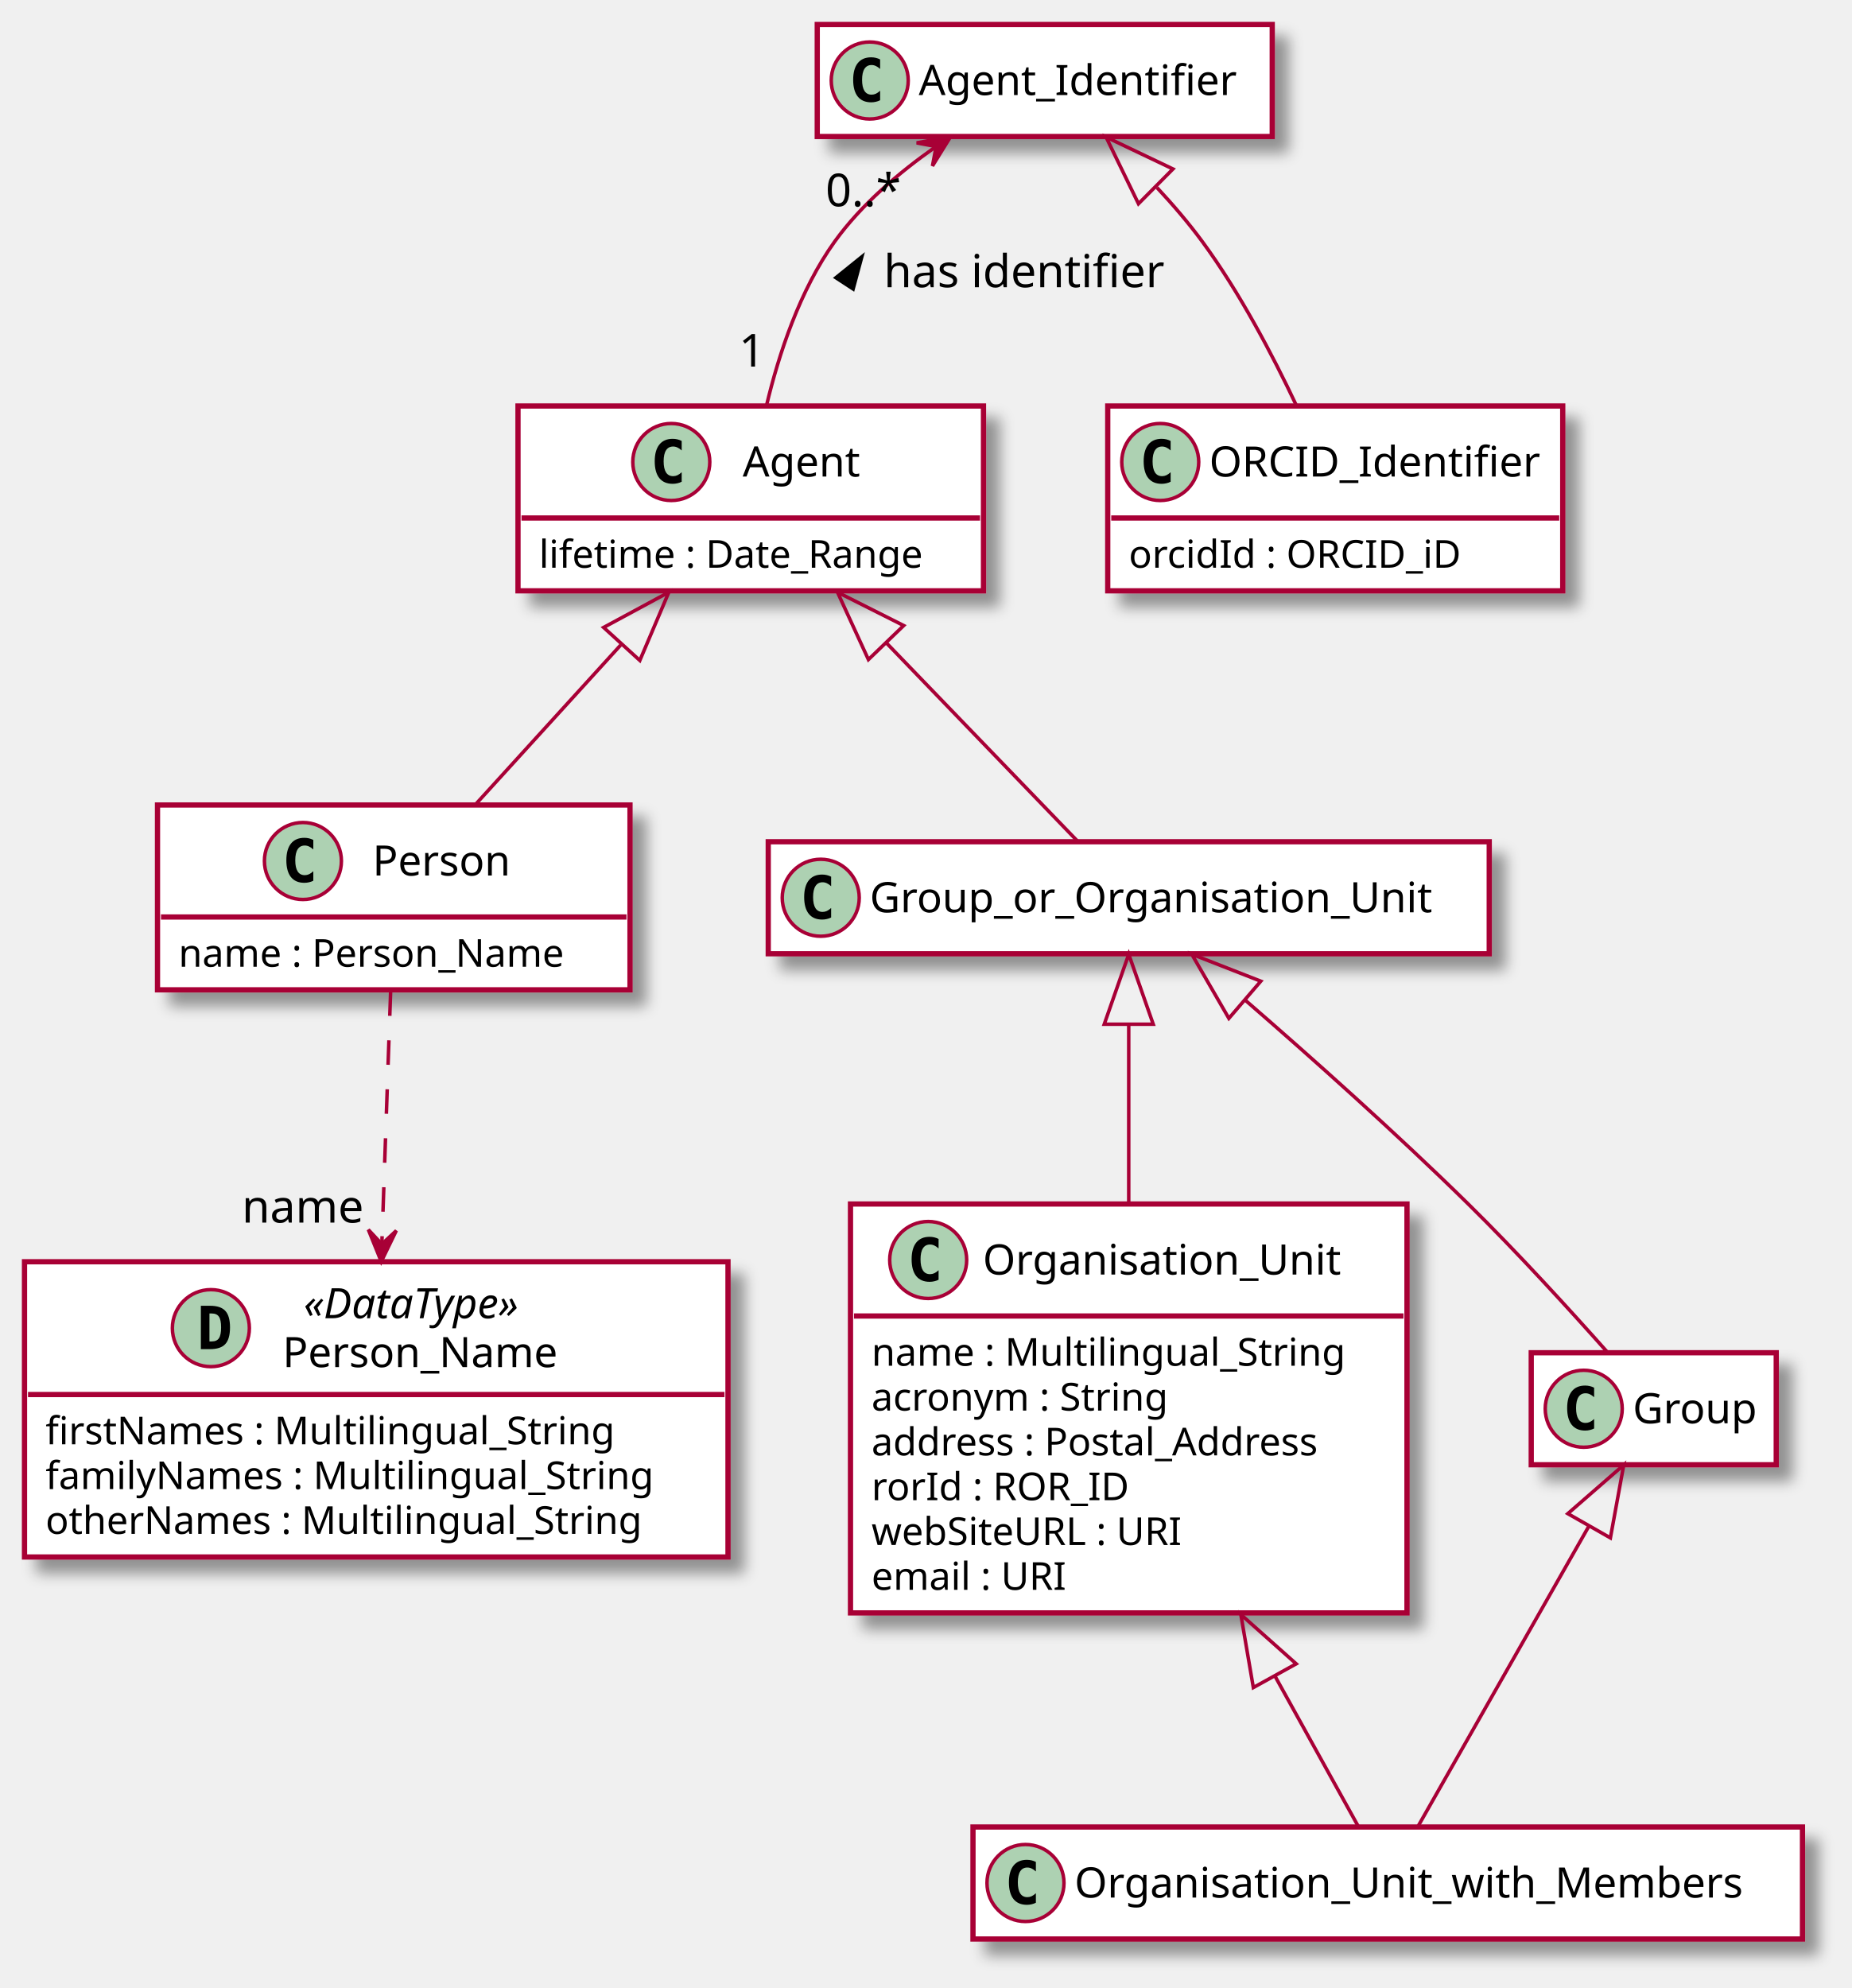
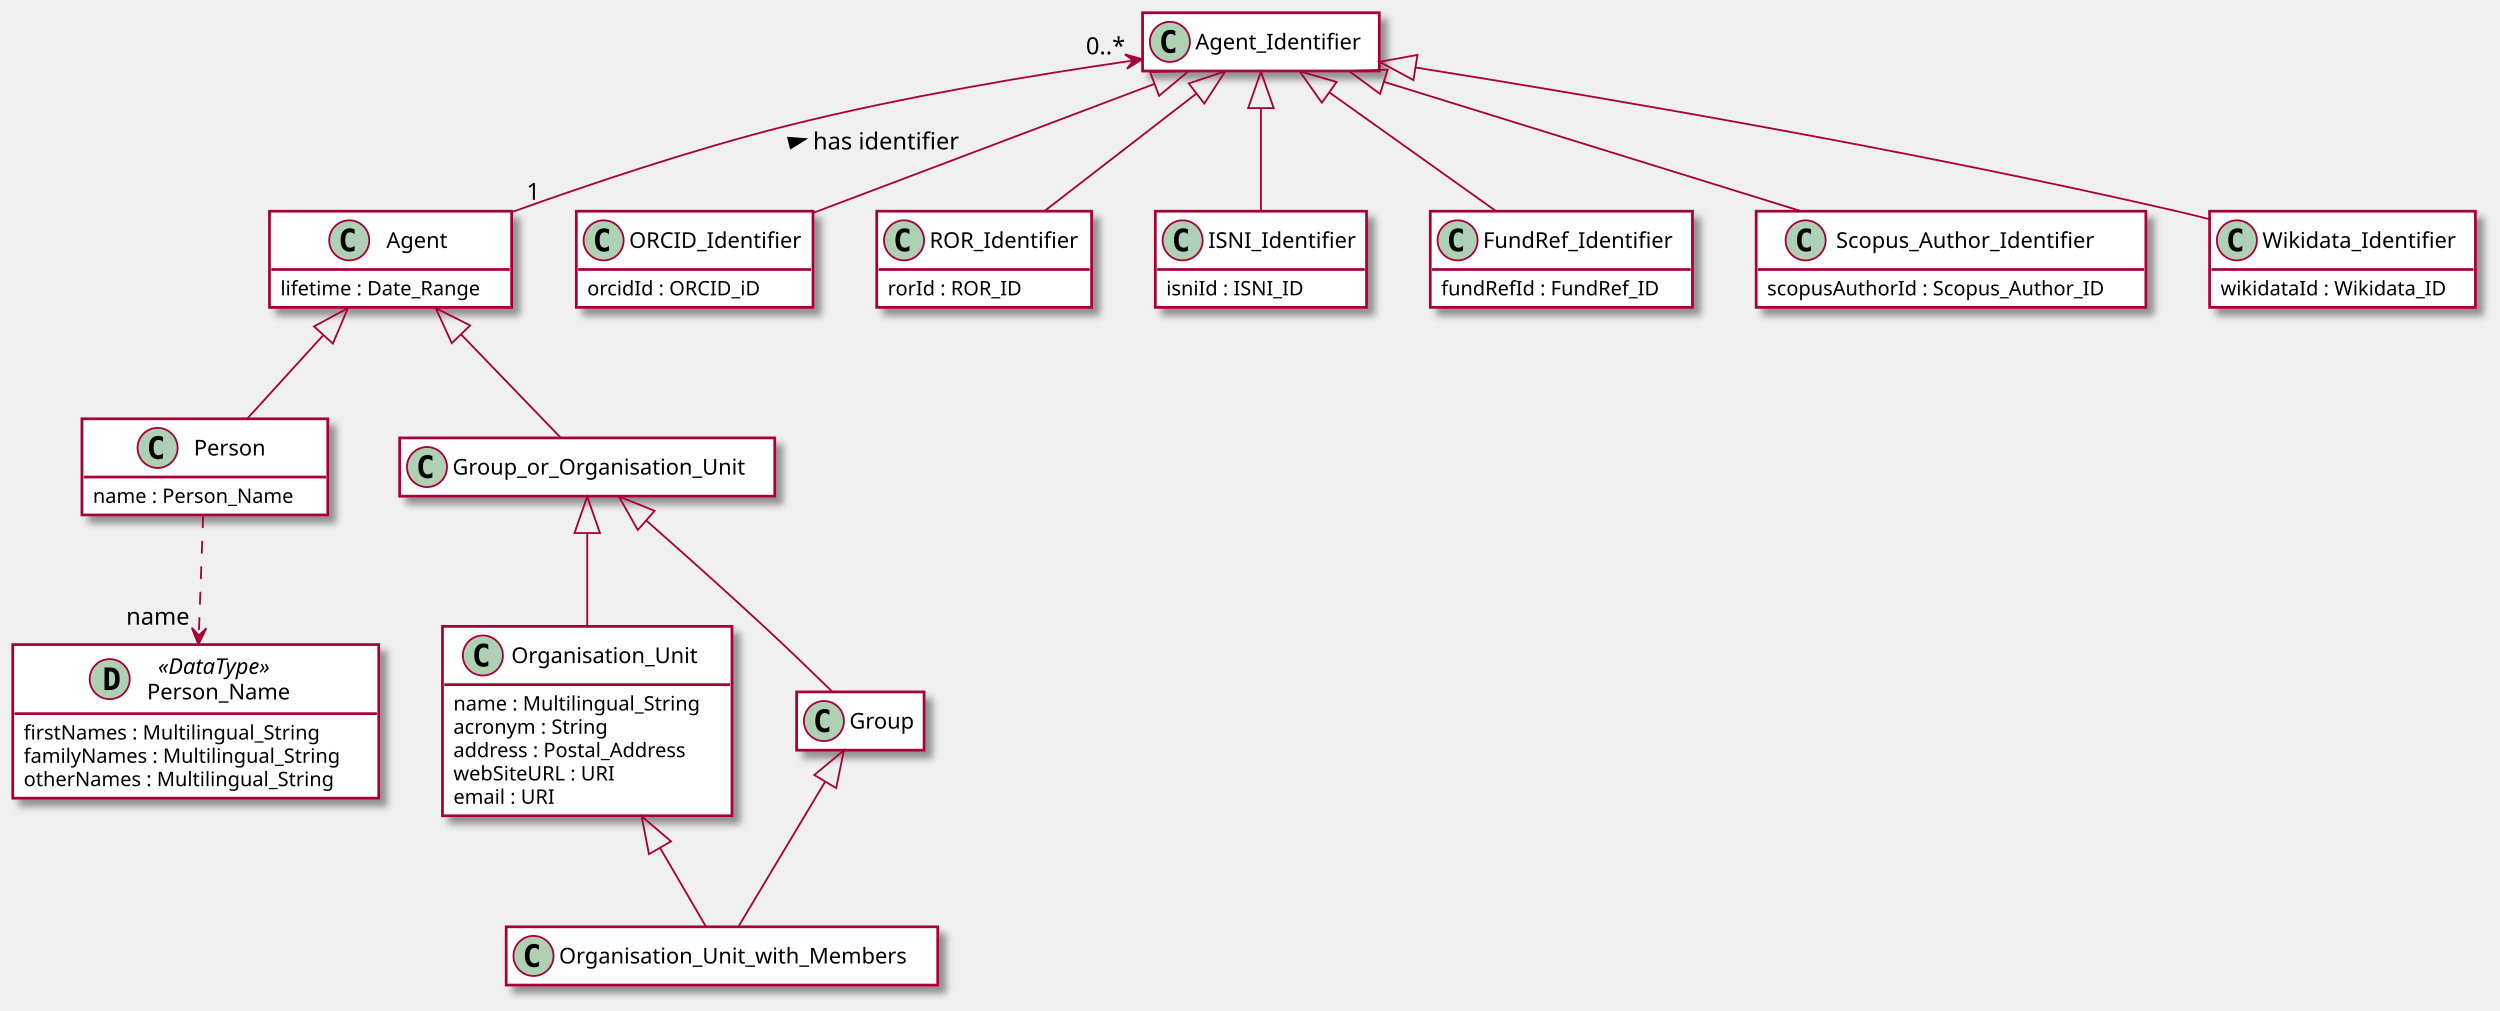
- <svg xmlns="http://www.w3.org/2000/svg" contentScriptType="application/ecmascript" contentStyleType="text/css" height="568px" preserveAspectRatio="none" style="width:529px;height:568px;background:#FFFFFF;" version="1.1" viewBox="0 0 529 568" width="529px" zoomAndPan="magnify">
+ <svg xmlns="http://www.w3.org/2000/svg" contentScriptType="application/ecmascript" contentStyleType="text/css" height="555px" preserveAspectRatio="none" style="width:1373px;height:555px;background:#FFFFFF;" version="1.1" viewBox="0 0 1373 555" width="1373px" zoomAndPan="magnify">
  <defs>
-     <filter height="300%" id="fut8h62jwcclq" width="300%" x="-1" y="-1">
+     <filter height="300%" id="f1uym79hkg1hys" width="300%" x="-1" y="-1">
      <feGaussianBlur result="blurOut" stdDeviation="2.0" />
      <feColorMatrix in="blurOut" result="blurOut2" type="matrix" values="0 0 0 0 0 0 0 0 0 0 0 0 0 0 0 0 0 0 .4 0" />
      <feOffset dx="4.0" dy="4.0" in="blurOut2" result="blurOut3" />
      <feBlend in="SourceGraphic" in2="blurOut3" mode="normal" />
    </filter>
  </defs>
  <g>
-     <rect codeLine="10" fill="#FFFFFF" filter="url(#fut8h62jwcclq)" height="52.805" id="Agent" style="stroke:#A80036;stroke-width:1.5;" width="133" x="148" y="116" />
+     <rect codeLine="10" fill="#FFFFFF" filter="url(#f1uym79hkg1hys)" height="52.805" id="Agent" style="stroke:#A80036;stroke-width:1.5;" width="133" x="148" y="116" />
    <ellipse cx="191.8" cy="132" fill="#ADD1B2" rx="11" ry="11" style="stroke:#A80036;stroke-width:1.0;" />
    <path d="M194.769,137.641 Q194.191,137.938 193.55,138.078 Q192.909,138.234 192.206,138.234 Q189.706,138.234 188.378,136.594 Q187.066,134.938 187.066,131.812 Q187.066,128.688 188.378,127.031 Q189.706,125.375 192.206,125.375 Q192.909,125.375 193.55,125.531 Q194.206,125.688 194.769,125.984 L194.769,128.703 Q194.144,128.125 193.55,127.859 Q192.956,127.578 192.331,127.578 Q190.988,127.578 190.3,128.656 Q189.613,129.719 189.613,131.812 Q189.613,133.906 190.3,134.984 Q190.988,136.047 192.331,136.047 Q192.956,136.047 193.55,135.781 Q194.144,135.5 194.769,134.922 L194.769,137.641 Z " fill="#000000" />
    <text fill="#000000" font-family="sans-serif" font-size="12" lengthAdjust="spacing" textLength="37" x="212.2" y="136.154">Agent</text>
    <line style="stroke:#A80036;stroke-width:1.5;" x1="149" x2="280" y1="148" y2="148" />
    <text fill="#000000" font-family="sans-serif" font-size="11" lengthAdjust="spacing" textLength="121" x="154" y="162.21">lifetime : Date_Range</text>
-     <rect codeLine="16" fill="#FFFFFF" filter="url(#fut8h62jwcclq)" height="52.805" id="Person" style="stroke:#A80036;stroke-width:1.5;" width="135" x="45" y="230" />
+     <rect codeLine="16" fill="#FFFFFF" filter="url(#f1uym79hkg1hys)" height="52.805" id="Person" style="stroke:#A80036;stroke-width:1.5;" width="135" x="45" y="230" />
    <ellipse cx="86.55" cy="246" fill="#ADD1B2" rx="11" ry="11" style="stroke:#A80036;stroke-width:1.0;" />
    <path d="M89.519,251.641 Q88.941,251.938 88.3,252.078 Q87.659,252.234 86.956,252.234 Q84.456,252.234 83.128,250.594 Q81.816,248.938 81.816,245.812 Q81.816,242.688 83.128,241.031 Q84.456,239.375 86.956,239.375 Q87.659,239.375 88.3,239.531 Q88.956,239.688 89.519,239.984 L89.519,242.703 Q88.894,242.125 88.3,241.859 Q87.706,241.578 87.081,241.578 Q85.737,241.578 85.05,242.656 Q84.362,243.719 84.362,245.812 Q84.362,247.906 85.05,248.984 Q85.737,250.047 87.081,250.047 Q87.706,250.047 88.3,249.781 Q88.894,249.5 89.519,248.922 L89.519,251.641 Z " fill="#000000" />
    <text fill="#000000" font-family="sans-serif" font-size="12" lengthAdjust="spacing" textLength="44" x="106.45" y="250.154">Person</text>
    <line style="stroke:#A80036;stroke-width:1.5;" x1="46" x2="179" y1="262" y2="262" />
    <text fill="#000000" font-family="sans-serif" font-size="11" lengthAdjust="spacing" textLength="123" x="51" y="276.21">name : Person_Name</text>
-     <rect codeLine="39" fill="#FFFFFF" filter="url(#fut8h62jwcclq)" height="84.352" id="Person_Name" style="stroke:#A80036;stroke-width:1.5;" width="201" x="7" y="360.5" />
-     <ellipse cx="60.25" cy="379.469" fill="#ADD0B2" rx="11" ry="11" style="stroke:#A80036;stroke-width:1.0;" />
-     <path d="M59.844,375.281 L59.844,383.266 L60.5,383.266 Q61.938,383.266 62.547,382.359 Q63.172,381.438 63.172,379.266 Q63.172,377.094 62.547,376.188 Q61.938,375.281 60.5,375.281 L59.844,375.281 Z M57.391,373.078 L60.016,373.078 Q63.047,373.078 64.375,374.531 Q65.719,375.969 65.719,379.266 Q65.719,382.562 64.375,384.016 Q63.047,385.469 60.016,385.469 L57.391,385.469 L57.391,373.078 Z " fill="#000000" />
-     <text fill="#000000" font-family="sans-serif" font-size="12" font-style="italic" lengthAdjust="spacing" textLength="74" x="86.75" y="376.639">«DataType»</text>
-     <text fill="#000000" font-family="sans-serif" font-size="12" lengthAdjust="spacing" textLength="86" x="80.75" y="390.607">Person_Name</text>
-     <line style="stroke:#A80036;stroke-width:1.5;" x1="8" x2="207" y1="398.438" y2="398.438" />
-     <text fill="#000000" font-family="sans-serif" font-size="11" lengthAdjust="spacing" textLength="178" x="13" y="412.648">firstNames : Multilingual_String</text>
-     <text fill="#000000" font-family="sans-serif" font-size="11" lengthAdjust="spacing" textLength="189" x="13" y="425.453">familyNames : Multilingual_String</text>
-     <text fill="#000000" font-family="sans-serif" font-size="11" lengthAdjust="spacing" textLength="185" x="13" y="438.257">otherNames : Multilingual_String</text>
-     <rect codeLine="22" fill="#FFFFFF" filter="url(#fut8h62jwcclq)" height="32" id="Agent_Identifier" style="stroke:#A80036;stroke-width:1.5;" width="130" x="233.5" y="7" />
-     <ellipse cx="248.5" cy="23" fill="#ADD1B2" rx="11" ry="11" style="stroke:#A80036;stroke-width:1.0;" />
-     <path d="M251.469,28.641 Q250.891,28.938 250.25,29.078 Q249.609,29.234 248.906,29.234 Q246.406,29.234 245.078,27.594 Q243.766,25.938 243.766,22.812 Q243.766,19.688 245.078,18.031 Q246.406,16.375 248.906,16.375 Q249.609,16.375 250.25,16.531 Q250.906,16.688 251.469,16.984 L251.469,19.703 Q250.844,19.125 250.25,18.859 Q249.656,18.578 249.031,18.578 Q247.688,18.578 247,19.656 Q246.312,20.719 246.312,22.812 Q246.312,24.906 247,25.984 Q247.688,27.047 249.031,27.047 Q249.656,27.047 250.25,26.781 Q250.844,26.5 251.469,25.922 L251.469,28.641 Z " fill="#000000" />
-     <text fill="#000000" font-family="sans-serif" font-size="12" lengthAdjust="spacing" textLength="98" x="262.5" y="27.154">Agent_Identifier</text>
-     <rect codeLine="27" fill="#FFFFFF" filter="url(#fut8h62jwcclq)" height="52.805" id="ORCID_Identifier" style="stroke:#A80036;stroke-width:1.5;" width="130" x="316.5" y="116" />
+     <rect codeLine="69" fill="#FFFFFF" filter="url(#f1uym79hkg1hys)" height="84.352" id="Person_Name" style="stroke:#A80036;stroke-width:1.5;" width="201" x="7" y="354" />
+     <ellipse cx="60.25" cy="372.969" fill="#ADD0B2" rx="11" ry="11" style="stroke:#A80036;stroke-width:1.0;" />
+     <path d="M59.844,368.781 L59.844,376.766 L60.5,376.766 Q61.938,376.766 62.547,375.859 Q63.172,374.938 63.172,372.766 Q63.172,370.594 62.547,369.688 Q61.938,368.781 60.5,368.781 L59.844,368.781 Z M57.391,366.578 L60.016,366.578 Q63.047,366.578 64.375,368.031 Q65.719,369.469 65.719,372.766 Q65.719,376.062 64.375,377.516 Q63.047,378.969 60.016,378.969 L57.391,378.969 L57.391,366.578 Z " fill="#000000" />
+     <text fill="#000000" font-family="sans-serif" font-size="12" font-style="italic" lengthAdjust="spacing" textLength="74" x="86.75" y="370.139">«DataType»</text>
+     <text fill="#000000" font-family="sans-serif" font-size="12" lengthAdjust="spacing" textLength="86" x="80.75" y="384.107">Person_Name</text>
+     <line style="stroke:#A80036;stroke-width:1.5;" x1="8" x2="207" y1="391.938" y2="391.938" />
+     <text fill="#000000" font-family="sans-serif" font-size="11" lengthAdjust="spacing" textLength="178" x="13" y="406.148">firstNames : Multilingual_String</text>
+     <text fill="#000000" font-family="sans-serif" font-size="11" lengthAdjust="spacing" textLength="189" x="13" y="418.953">familyNames : Multilingual_String</text>
+     <text fill="#000000" font-family="sans-serif" font-size="11" lengthAdjust="spacing" textLength="185" x="13" y="431.757">otherNames : Multilingual_String</text>
+     <rect codeLine="22" fill="#FFFFFF" filter="url(#f1uym79hkg1hys)" height="32" id="Agent_Identifier" style="stroke:#A80036;stroke-width:1.5;" width="130" x="627.5" y="7" />
+     <ellipse cx="642.5" cy="23" fill="#ADD1B2" rx="11" ry="11" style="stroke:#A80036;stroke-width:1.0;" />
+     <path d="M645.469,28.641 Q644.891,28.938 644.25,29.078 Q643.609,29.234 642.906,29.234 Q640.406,29.234 639.078,27.594 Q637.766,25.938 637.766,22.812 Q637.766,19.688 639.078,18.031 Q640.406,16.375 642.906,16.375 Q643.609,16.375 644.25,16.531 Q644.906,16.688 645.469,16.984 L645.469,19.703 Q644.844,19.125 644.25,18.859 Q643.656,18.578 643.031,18.578 Q641.688,18.578 641,19.656 Q640.312,20.719 640.312,22.812 Q640.312,24.906 641,25.984 Q641.688,27.047 643.031,27.047 Q643.656,27.047 644.25,26.781 Q644.844,26.5 645.469,25.922 L645.469,28.641 Z " fill="#000000" />
+     <text fill="#000000" font-family="sans-serif" font-size="12" lengthAdjust="spacing" textLength="98" x="656.5" y="27.154">Agent_Identifier</text>
+     <rect codeLine="27" fill="#FFFFFF" filter="url(#f1uym79hkg1hys)" height="52.805" id="ORCID_Identifier" style="stroke:#A80036;stroke-width:1.5;" width="130" x="316.5" y="116" />
    <ellipse cx="331.5" cy="132" fill="#ADD1B2" rx="11" ry="11" style="stroke:#A80036;stroke-width:1.0;" />
    <path d="M334.469,137.641 Q333.891,137.938 333.25,138.078 Q332.609,138.234 331.906,138.234 Q329.406,138.234 328.078,136.594 Q326.766,134.938 326.766,131.812 Q326.766,128.688 328.078,127.031 Q329.406,125.375 331.906,125.375 Q332.609,125.375 333.25,125.531 Q333.906,125.688 334.469,125.984 L334.469,128.703 Q333.844,128.125 333.25,127.859 Q332.656,127.578 332.031,127.578 Q330.688,127.578 330,128.656 Q329.312,129.719 329.312,131.812 Q329.312,133.906 330,134.984 Q330.688,136.047 332.031,136.047 Q332.656,136.047 333.25,135.781 Q333.844,135.5 334.469,134.922 L334.469,137.641 Z " fill="#000000" />
    <text fill="#000000" font-family="sans-serif" font-size="12" lengthAdjust="spacing" textLength="98" x="345.5" y="136.154">ORCID_Identifier</text>
    <line style="stroke:#A80036;stroke-width:1.5;" x1="317.5" x2="445.5" y1="148" y2="148" />
    <text fill="#000000" font-family="sans-serif" font-size="11" lengthAdjust="spacing" textLength="102" x="322.5" y="162.21">orcidId : ORCID_iD</text>
-     <rect codeLine="55" fill="#FFFFFF" filter="url(#fut8h62jwcclq)" height="32" id="Group_or_Organisation_Unit" style="stroke:#A80036;stroke-width:1.5;" width="206" x="219.5" y="240.5" />
+     <rect codeLine="33" fill="#FFFFFF" filter="url(#f1uym79hkg1hys)" height="52.805" id="ROR_Identifier" style="stroke:#A80036;stroke-width:1.5;" width="118" x="481.5" y="116" />
+     <ellipse cx="496.5" cy="132" fill="#ADD1B2" rx="11" ry="11" style="stroke:#A80036;stroke-width:1.0;" />
+     <path d="M499.469,137.641 Q498.891,137.938 498.25,138.078 Q497.609,138.234 496.906,138.234 Q494.406,138.234 493.078,136.594 Q491.766,134.938 491.766,131.812 Q491.766,128.688 493.078,127.031 Q494.406,125.375 496.906,125.375 Q497.609,125.375 498.25,125.531 Q498.906,125.688 499.469,125.984 L499.469,128.703 Q498.844,128.125 498.25,127.859 Q497.656,127.578 497.031,127.578 Q495.688,127.578 495,128.656 Q494.312,129.719 494.312,131.812 Q494.312,133.906 495,134.984 Q495.688,136.047 497.031,136.047 Q497.656,136.047 498.25,135.781 Q498.844,135.5 499.469,134.922 L499.469,137.641 Z " fill="#000000" />
+     <text fill="#000000" font-family="sans-serif" font-size="12" lengthAdjust="spacing" textLength="86" x="510.5" y="136.154">ROR_Identifier</text>
+     <line style="stroke:#A80036;stroke-width:1.5;" x1="482.5" x2="598.5" y1="148" y2="148" />
+     <text fill="#000000" font-family="sans-serif" font-size="11" lengthAdjust="spacing" textLength="79" x="487.5" y="162.21">rorId : ROR_ID</text>
+     <rect codeLine="39" fill="#FFFFFF" filter="url(#f1uym79hkg1hys)" height="52.805" id="ISNI_Identifier" style="stroke:#A80036;stroke-width:1.5;" width="116" x="634.5" y="116" />
+     <ellipse cx="649.5" cy="132" fill="#ADD1B2" rx="11" ry="11" style="stroke:#A80036;stroke-width:1.0;" />
+     <path d="M652.469,137.641 Q651.891,137.938 651.25,138.078 Q650.609,138.234 649.906,138.234 Q647.406,138.234 646.078,136.594 Q644.766,134.938 644.766,131.812 Q644.766,128.688 646.078,127.031 Q647.406,125.375 649.906,125.375 Q650.609,125.375 651.25,125.531 Q651.906,125.688 652.469,125.984 L652.469,128.703 Q651.844,128.125 651.25,127.859 Q650.656,127.578 650.031,127.578 Q648.688,127.578 648,128.656 Q647.312,129.719 647.312,131.812 Q647.312,133.906 648,134.984 Q648.688,136.047 650.031,136.047 Q650.656,136.047 651.25,135.781 Q651.844,135.5 652.469,134.922 L652.469,137.641 Z " fill="#000000" />
+     <text fill="#000000" font-family="sans-serif" font-size="12" lengthAdjust="spacing" textLength="84" x="663.5" y="136.154">ISNI_Identifier</text>
+     <line style="stroke:#A80036;stroke-width:1.5;" x1="635.5" x2="749.5" y1="148" y2="148" />
+     <text fill="#000000" font-family="sans-serif" font-size="11" lengthAdjust="spacing" textLength="81" x="640.5" y="162.21">isniId : ISNI_ID</text>
+     <rect codeLine="45" fill="#FFFFFF" filter="url(#f1uym79hkg1hys)" height="52.805" id="FundRef_Identifier" style="stroke:#A80036;stroke-width:1.5;" width="144" x="785.5" y="116" />
+     <ellipse cx="800.5" cy="132" fill="#ADD1B2" rx="11" ry="11" style="stroke:#A80036;stroke-width:1.0;" />
+     <path d="M803.469,137.641 Q802.891,137.938 802.25,138.078 Q801.609,138.234 800.906,138.234 Q798.406,138.234 797.078,136.594 Q795.766,134.938 795.766,131.812 Q795.766,128.688 797.078,127.031 Q798.406,125.375 800.906,125.375 Q801.609,125.375 802.25,125.531 Q802.906,125.688 803.469,125.984 L803.469,128.703 Q802.844,128.125 802.25,127.859 Q801.656,127.578 801.031,127.578 Q799.688,127.578 799,128.656 Q798.312,129.719 798.312,131.812 Q798.312,133.906 799,134.984 Q799.688,136.047 801.031,136.047 Q801.656,136.047 802.25,135.781 Q802.844,135.5 803.469,134.922 L803.469,137.641 Z " fill="#000000" />
+     <text fill="#000000" font-family="sans-serif" font-size="12" lengthAdjust="spacing" textLength="112" x="814.5" y="136.154">FundRef_Identifier</text>
+     <line style="stroke:#A80036;stroke-width:1.5;" x1="786.5" x2="928.5" y1="148" y2="148" />
+     <text fill="#000000" font-family="sans-serif" font-size="11" lengthAdjust="spacing" textLength="127" x="791.5" y="162.21">fundRefId : FundRef_ID</text>
+     <rect codeLine="51" fill="#FFFFFF" filter="url(#f1uym79hkg1hys)" height="52.805" id="Scopus_Author_Identifier" style="stroke:#A80036;stroke-width:1.5;" width="214" x="964.5" y="116" />
+     <ellipse cx="991.65" cy="132" fill="#ADD1B2" rx="11" ry="11" style="stroke:#A80036;stroke-width:1.0;" />
+     <path d="M994.619,137.641 Q994.041,137.938 993.4,138.078 Q992.759,138.234 992.056,138.234 Q989.556,138.234 988.228,136.594 Q986.916,134.938 986.916,131.812 Q986.916,128.688 988.228,127.031 Q989.556,125.375 992.056,125.375 Q992.759,125.375 993.4,125.531 Q994.056,125.688 994.619,125.984 L994.619,128.703 Q993.994,128.125 993.4,127.859 Q992.806,127.578 992.181,127.578 Q990.837,127.578 990.15,128.656 Q989.462,129.719 989.462,131.812 Q989.462,133.906 990.15,134.984 Q990.837,136.047 992.181,136.047 Q992.806,136.047 993.4,135.781 Q993.994,135.5 994.619,134.922 L994.619,137.641 Z " fill="#000000" />
+     <text fill="#000000" font-family="sans-serif" font-size="12" lengthAdjust="spacing" textLength="155" x="1008.35" y="136.154">Scopus_Author_Identifier</text>
+     <line style="stroke:#A80036;stroke-width:1.5;" x1="965.5" x2="1177.5" y1="148" y2="148" />
+     <text fill="#000000" font-family="sans-serif" font-size="11" lengthAdjust="spacing" textLength="202" x="970.5" y="162.21">scopusAuthorId : Scopus_Author_ID</text>
+     <rect codeLine="57" fill="#FFFFFF" filter="url(#f1uym79hkg1hys)" height="52.805" id="Wikidata_Identifier" style="stroke:#A80036;stroke-width:1.5;" width="146" x="1213.5" y="116" />
+     <ellipse cx="1228.5" cy="132" fill="#ADD1B2" rx="11" ry="11" style="stroke:#A80036;stroke-width:1.0;" />
+     <path d="M1231.469,137.641 Q1230.891,137.938 1230.25,138.078 Q1229.609,138.234 1228.906,138.234 Q1226.406,138.234 1225.078,136.594 Q1223.766,134.938 1223.766,131.812 Q1223.766,128.688 1225.078,127.031 Q1226.406,125.375 1228.906,125.375 Q1229.609,125.375 1230.25,125.531 Q1230.906,125.688 1231.469,125.984 L1231.469,128.703 Q1230.844,128.125 1230.25,127.859 Q1229.656,127.578 1229.031,127.578 Q1227.688,127.578 1227,128.656 Q1226.312,129.719 1226.312,131.812 Q1226.312,133.906 1227,134.984 Q1227.688,136.047 1229.031,136.047 Q1229.656,136.047 1230.25,135.781 Q1230.844,135.5 1231.469,134.922 L1231.469,137.641 Z " fill="#000000" />
+     <text fill="#000000" font-family="sans-serif" font-size="12" lengthAdjust="spacing" textLength="114" x="1242.5" y="136.154">Wikidata_Identifier</text>
+     <line style="stroke:#A80036;stroke-width:1.5;" x1="1214.5" x2="1358.5" y1="148" y2="148" />
+     <text fill="#000000" font-family="sans-serif" font-size="11" lengthAdjust="spacing" textLength="131" x="1219.5" y="162.21">wikidataId : Wikidata_ID</text>
+     <rect codeLine="85" fill="#FFFFFF" filter="url(#f1uym79hkg1hys)" height="32" id="Group_or_Organisation_Unit" style="stroke:#A80036;stroke-width:1.5;" width="206" x="219.5" y="240.5" />
    <ellipse cx="234.5" cy="256.5" fill="#ADD1B2" rx="11" ry="11" style="stroke:#A80036;stroke-width:1.0;" />
    <path d="M237.469,262.141 Q236.891,262.438 236.25,262.578 Q235.609,262.734 234.906,262.734 Q232.406,262.734 231.078,261.094 Q229.766,259.438 229.766,256.312 Q229.766,253.188 231.078,251.531 Q232.406,249.875 234.906,249.875 Q235.609,249.875 236.25,250.031 Q236.906,250.188 237.469,250.484 L237.469,253.203 Q236.844,252.625 236.25,252.359 Q235.656,252.078 235.031,252.078 Q233.688,252.078 233,253.156 Q232.312,254.219 232.312,256.312 Q232.312,258.406 233,259.484 Q233.688,260.547 235.031,260.547 Q235.656,260.547 236.25,260.281 Q236.844,260 237.469,259.422 L237.469,262.141 Z " fill="#000000" />
    <text fill="#000000" font-family="sans-serif" font-size="12" lengthAdjust="spacing" textLength="174" x="248.5" y="260.654">Group_or_Organisation_Unit</text>
-     <rect codeLine="73" fill="#FFFFFF" filter="url(#fut8h62jwcclq)" height="116.828" id="Organisation_Unit" style="stroke:#A80036;stroke-width:1.5;" width="159" x="243" y="344" />
+     <rect codeLine="103" fill="#FFFFFF" filter="url(#f1uym79hkg1hys)" height="104.023" id="Organisation_Unit" style="stroke:#A80036;stroke-width:1.5;" width="159" x="243" y="344" />
    <ellipse cx="265.2" cy="360" fill="#ADD1B2" rx="11" ry="11" style="stroke:#A80036;stroke-width:1.0;" />
    <path d="M268.169,365.641 Q267.591,365.938 266.95,366.078 Q266.309,366.234 265.606,366.234 Q263.106,366.234 261.778,364.594 Q260.466,362.938 260.466,359.812 Q260.466,356.688 261.778,355.031 Q263.106,353.375 265.606,353.375 Q266.309,353.375 266.95,353.531 Q267.606,353.688 268.169,353.984 L268.169,356.703 Q267.544,356.125 266.95,355.859 Q266.356,355.578 265.731,355.578 Q264.387,355.578 263.7,356.656 Q263.012,357.719 263.012,359.812 Q263.012,361.906 263.7,362.984 Q264.387,364.047 265.731,364.047 Q266.356,364.047 266.95,363.781 Q267.544,363.5 268.169,362.922 L268.169,365.641 Z " fill="#000000" />
    <text fill="#000000" font-family="sans-serif" font-size="12" lengthAdjust="spacing" textLength="111" x="280.8" y="364.154">Organisation_Unit</text>
    <line style="stroke:#A80036;stroke-width:1.5;" x1="244" x2="401" y1="376" y2="376" />
    <text fill="#000000" font-family="sans-serif" font-size="11" lengthAdjust="spacing" textLength="147" x="249" y="390.21">name : Multilingual_String</text>
    <text fill="#000000" font-family="sans-serif" font-size="11" lengthAdjust="spacing" textLength="95" x="249" y="403.015">acronym : String</text>
    <text fill="#000000" font-family="sans-serif" font-size="11" lengthAdjust="spacing" textLength="147" x="249" y="415.82">address : Postal_Address</text>
-     <text fill="#000000" font-family="sans-serif" font-size="11" lengthAdjust="spacing" textLength="79" x="249" y="428.625">rorId : ROR_ID</text>
-     <text fill="#000000" font-family="sans-serif" font-size="11" lengthAdjust="spacing" textLength="96" x="249" y="441.429">webSiteURL : URI</text>
-     <text fill="#000000" font-family="sans-serif" font-size="11" lengthAdjust="spacing" textLength="61" x="249" y="454.234">email : URI</text>
-     <rect codeLine="64" fill="#FFFFFF" filter="url(#fut8h62jwcclq)" height="32" id="Group" style="stroke:#A80036;stroke-width:1.5;" width="70" x="437.5" y="386.5" />
-     <ellipse cx="452.5" cy="402.5" fill="#ADD1B2" rx="11" ry="11" style="stroke:#A80036;stroke-width:1.0;" />
-     <path d="M455.469,408.141 Q454.891,408.438 454.25,408.578 Q453.609,408.734 452.906,408.734 Q450.406,408.734 449.078,407.094 Q447.766,405.438 447.766,402.312 Q447.766,399.188 449.078,397.531 Q450.406,395.875 452.906,395.875 Q453.609,395.875 454.25,396.031 Q454.906,396.188 455.469,396.484 L455.469,399.203 Q454.844,398.625 454.25,398.359 Q453.656,398.078 453.031,398.078 Q451.688,398.078 451,399.156 Q450.312,400.219 450.312,402.312 Q450.312,404.406 451,405.484 Q451.688,406.547 453.031,406.547 Q453.656,406.547 454.25,406.281 Q454.844,406 455.469,405.422 L455.469,408.141 Z " fill="#000000" />
-     <text fill="#000000" font-family="sans-serif" font-size="12" lengthAdjust="spacing" textLength="38" x="466.5" y="406.654">Group</text>
-     <rect codeLine="88" fill="#FFFFFF" filter="url(#fut8h62jwcclq)" height="32" id="Organisation_Unit_with_Members" style="stroke:#A80036;stroke-width:1.5;" width="237" x="278" y="522" />
-     <ellipse cx="293" cy="538" fill="#ADD1B2" rx="11" ry="11" style="stroke:#A80036;stroke-width:1.0;" />
-     <path d="M295.969,543.641 Q295.391,543.938 294.75,544.078 Q294.109,544.234 293.406,544.234 Q290.906,544.234 289.578,542.594 Q288.266,540.938 288.266,537.812 Q288.266,534.688 289.578,533.031 Q290.906,531.375 293.406,531.375 Q294.109,531.375 294.75,531.531 Q295.406,531.688 295.969,531.984 L295.969,534.703 Q295.344,534.125 294.75,533.859 Q294.156,533.578 293.531,533.578 Q292.188,533.578 291.5,534.656 Q290.812,535.719 290.812,537.812 Q290.812,539.906 291.5,540.984 Q292.188,542.047 293.531,542.047 Q294.156,542.047 294.75,541.781 Q295.344,541.5 295.969,540.922 L295.969,543.641 Z " fill="#000000" />
-     <text fill="#000000" font-family="sans-serif" font-size="12" lengthAdjust="spacing" textLength="205" x="307" y="542.154">Organisation_Unit_with_Members</text>
-     <path codeLine="35" d="M177.35,184.29 C163.46,199.54 148.08,216.43 135.79,229.92 " fill="none" id="Agent-backto-Person" style="stroke:#A80036;stroke-width:1.0;" />
+     <text fill="#000000" font-family="sans-serif" font-size="11" lengthAdjust="spacing" textLength="96" x="249" y="428.625">webSiteURL : URI</text>
+     <text fill="#000000" font-family="sans-serif" font-size="11" lengthAdjust="spacing" textLength="61" x="249" y="441.429">email : URI</text>
+     <rect codeLine="94" fill="#FFFFFF" filter="url(#f1uym79hkg1hys)" height="32" id="Group" style="stroke:#A80036;stroke-width:1.5;" width="70" x="437.5" y="380" />
+     <ellipse cx="452.5" cy="396" fill="#ADD1B2" rx="11" ry="11" style="stroke:#A80036;stroke-width:1.0;" />
+     <path d="M455.469,401.641 Q454.891,401.938 454.25,402.078 Q453.609,402.234 452.906,402.234 Q450.406,402.234 449.078,400.594 Q447.766,398.938 447.766,395.812 Q447.766,392.688 449.078,391.031 Q450.406,389.375 452.906,389.375 Q453.609,389.375 454.25,389.531 Q454.906,389.688 455.469,389.984 L455.469,392.703 Q454.844,392.125 454.25,391.859 Q453.656,391.578 453.031,391.578 Q451.688,391.578 451,392.656 Q450.312,393.719 450.312,395.812 Q450.312,397.906 451,398.984 Q451.688,400.047 453.031,400.047 Q453.656,400.047 454.25,399.781 Q454.844,399.5 455.469,398.922 L455.469,401.641 Z " fill="#000000" />
+     <text fill="#000000" font-family="sans-serif" font-size="12" lengthAdjust="spacing" textLength="38" x="466.5" y="400.154">Group</text>
+     <rect codeLine="117" fill="#FFFFFF" filter="url(#f1uym79hkg1hys)" height="32" id="Organisation_Unit_with_Members" style="stroke:#A80036;stroke-width:1.5;" width="237" x="278" y="509" />
+     <ellipse cx="293" cy="525" fill="#ADD1B2" rx="11" ry="11" style="stroke:#A80036;stroke-width:1.0;" />
+     <path d="M295.969,530.641 Q295.391,530.938 294.75,531.078 Q294.109,531.234 293.406,531.234 Q290.906,531.234 289.578,529.594 Q288.266,527.938 288.266,524.812 Q288.266,521.688 289.578,520.031 Q290.906,518.375 293.406,518.375 Q294.109,518.375 294.75,518.531 Q295.406,518.688 295.969,518.984 L295.969,521.703 Q295.344,521.125 294.75,520.859 Q294.156,520.578 293.531,520.578 Q292.188,520.578 291.5,521.656 Q290.812,522.719 290.812,524.812 Q290.812,526.906 291.5,527.984 Q292.188,529.047 293.531,529.047 Q294.156,529.047 294.75,528.781 Q295.344,528.5 295.969,527.922 L295.969,530.641 Z " fill="#000000" />
+     <text fill="#000000" font-family="sans-serif" font-size="12" lengthAdjust="spacing" textLength="205" x="307" y="529.154">Organisation_Unit_with_Members</text>
+     <path codeLine="65" d="M177.35,184.29 C163.46,199.54 148.08,216.43 135.79,229.92 " fill="none" id="Agent-backto-Person" style="stroke:#A80036;stroke-width:1.0;" />
    <polygon fill="none" points="172.46,179.27,191.1,169.2,182.81,188.7,172.46,179.27" style="stroke:#A80036;stroke-width:1.0;" />
-     <path codeLine="47" d="M111.61,283.24 C110.91,303.26 109.93,331.54 109.1,355.43 " fill="none" id="Person-to-Person_Name" style="stroke:#A80036;stroke-width:1.0;stroke-dasharray:7.0,7.0;" />
-     <polygon fill="#A80036" points="108.93,360.46,113.236,351.602,109.101,355.463,105.241,351.328,108.93,360.46" style="stroke:#A80036;stroke-width:1.0;" />
-     <text fill="#000000" font-family="sans-serif" font-size="13" lengthAdjust="spacing" textLength="37" x="69.103" y="349.304">name</text>
-     <path codeLine="25" d="M267.2,42.04 C256.87,49.3 246.08,58.46 238.5,69 C228.51,82.89 222.5,101.19 218.99,115.93 " fill="none" id="Agent_Identifier-backto-Agent" style="stroke:#A80036;stroke-width:1.0;" />
-     <polygon fill="#A80036" points="271.6,39.05,261.91,40.814,267.469,41.866,266.416,47.424,271.6,39.05" style="stroke:#A80036;stroke-width:1.0;" />
-     <polygon fill="#000000" points="246.232,73.379,238.828,79.348,243.751,82.56,246.232,73.379" style="stroke:#000000;stroke-width:1.0;" />
-     <text fill="#000000" font-family="sans-serif" font-size="13" lengthAdjust="spacing" textLength="82" x="252.5" y="82.067">has identifier</text>
-     <text fill="#000000" font-family="sans-serif" font-size="13" lengthAdjust="spacing" textLength="23" x="235.88" y="58.94">0..*</text>
-     <text fill="#000000" font-family="sans-serif" font-size="13" lengthAdjust="spacing" textLength="8" x="211.109" y="104.732">1</text>
-     <path codeLine="31" d="M330.55,53.58 C335.15,58.51 339.63,63.74 343.5,69 C354.19,83.54 363.63,101.5 370.42,115.9 " fill="none" id="Agent_Identifier-backto-ORCID_Identifier" style="stroke:#A80036;stroke-width:1.0;" />
-     <polygon fill="none" points="325.28,58.21,316.02,39.16,335.14,48.28,325.28,58.21" style="stroke:#A80036;stroke-width:1.0;" />
-     <path codeLine="60" d="M253.35,183.79 C272.25,203.39 293.85,225.79 307.8,240.26 " fill="none" id="Agent-backto-Group_or_Organisation_Unit" style="stroke:#A80036;stroke-width:1.0;" />
+     <path codeLine="77" d="M111.57,283.04 C110.9,301.45 109.98,326.8 109.18,348.73 " fill="none" id="Person-to-Person_Name" style="stroke:#A80036;stroke-width:1.0;stroke-dasharray:7.0,7.0;" />
+     <polygon fill="#A80036" points="108.99,353.93,113.322,345.085,109.176,348.933,105.328,344.787,108.99,353.93" style="stroke:#A80036;stroke-width:1.0;" />
+     <text fill="#000000" font-family="sans-serif" font-size="13" lengthAdjust="spacing" textLength="37" x="69.279" y="343.079">name</text>
+     <path codeLine="25" d="M622.26,33.25 C569.6,40.88 495.98,53.05 432.5,69 C380.86,81.98 323.79,101.14 281.01,116.5 " fill="none" id="Agent_Identifier-backto-Agent" style="stroke:#A80036;stroke-width:1.0;" />
+     <polygon fill="#A80036" points="627.29,32.52,617.812,29.845,622.341,33.233,618.952,37.763,627.29,32.52" style="stroke:#A80036;stroke-width:1.0;" />
+     <polygon fill="#000000" points="442.358,76.381,432.874,75.67,434.267,81.38,442.358,76.381" style="stroke:#000000;stroke-width:1.0;" />
+     <text fill="#000000" font-family="sans-serif" font-size="13" lengthAdjust="spacing" textLength="82" x="446.5" y="82.067">has identifier</text>
+     <text fill="#000000" font-family="sans-serif" font-size="13" lengthAdjust="spacing" textLength="23" x="596.379" y="29.802">0..*</text>
+     <text fill="#000000" font-family="sans-serif" font-size="13" lengthAdjust="spacing" textLength="8" x="289.163" y="109.712">1</text>
+     <path codeLine="31" d="M634.05,46.08 C580.72,66.23 502.04,95.96 446.7,116.87 " fill="none" id="Agent_Identifier-backto-ORCID_Identifier" style="stroke:#A80036;stroke-width:1.0;" />
+     <polygon fill="none" points="631.61,39.52,652.8,39,636.56,52.62,631.61,39.52" style="stroke:#A80036;stroke-width:1.0;" />
+     <path codeLine="37" d="M657.05,51.4 C631.85,70.88 598.25,96.86 573.6,115.92 " fill="none" id="Agent_Identifier-backto-ROR_Identifier" style="stroke:#A80036;stroke-width:1.0;" />
+     <polygon fill="none" points="652.84,45.81,672.94,39.12,661.4,56.89,652.84,45.81" style="stroke:#A80036;stroke-width:1.0;" />
+     <path codeLine="43" d="M692.5,59.48 C692.5,77.62 692.5,99.29 692.5,115.8 " fill="none" id="Agent_Identifier-backto-ISNI_Identifier" style="stroke:#A80036;stroke-width:1.0;" />
+     <polygon fill="none" points="685.5,59.36,692.5,39.36,699.5,59.36,685.5,59.36" style="stroke:#A80036;stroke-width:1.0;" />
+     <path codeLine="49" d="M730.19,50.84 C757.63,70.38 794.56,96.68 821.57,115.92 " fill="none" id="Agent_Identifier-backto-FundRef_Identifier" style="stroke:#A80036;stroke-width:1.0;" />
+     <polygon fill="none" points="725.96,56.42,713.73,39.12,734.08,45.02,725.96,56.42" style="stroke:#A80036;stroke-width:1.0;" />
+     <path codeLine="55" d="M760.08,44.95 C824.17,64.82 920.6,94.72 989.16,115.97 " fill="none" id="Agent_Identifier-backto-Scopus_Author_Identifier" style="stroke:#A80036;stroke-width:1.0;" />
+     <polygon fill="none" points="757.92,51.61,740.89,39,762.06,38.24,757.92,51.61" style="stroke:#A80036;stroke-width:1.0;" />
+     <path codeLine="61" d="M777.62,37.11 C878.04,53.14 1049.79,82.34 1195.5,116 C1201.25,117.33 1207.19,118.79 1213.14,120.32 " fill="none" id="Agent_Identifier-backto-Wikidata_Identifier" style="stroke:#A80036;stroke-width:1.0;" />
+     <polygon fill="none" points="776.26,43.98,757.61,33.94,778.46,30.15,776.26,43.98" style="stroke:#A80036;stroke-width:1.0;" />
+     <path codeLine="90" d="M253.35,183.79 C272.25,203.39 293.85,225.79 307.8,240.26 " fill="none" id="Agent-backto-Group_or_Organisation_Unit" style="stroke:#A80036;stroke-width:1.0;" />
    <polygon fill="none" points="248.12,188.45,239.28,169.2,258.2,178.73,248.12,188.45" style="stroke:#A80036;stroke-width:1.0;" />
-     <path codeLine="84" d="M322.5,292.75 C322.5,308.09 322.5,326.48 322.5,343.73 " fill="none" id="Group_or_Organisation_Unit-backto-Organisation_Unit" style="stroke:#A80036;stroke-width:1.0;" />
-     <polygon fill="none" points="315.5,292.64,322.5,272.64,329.5,292.64,315.5,292.64" style="stroke:#A80036;stroke-width:1.0;" />
-     <path codeLine="69" d="M355.73,285.71 C374.81,302.25 398.97,323.81 419.5,344 C433.63,357.9 448.88,374.65 459.38,386.47 " fill="none" id="Group_or_Organisation_Unit-backto-Group" style="stroke:#A80036;stroke-width:1.0;" />
-     <polygon fill="none" points="351.11,290.96,340.5,272.62,360.23,280.34,351.11,290.96" style="stroke:#A80036;stroke-width:1.0;" />
-     <path codeLine="93" d="M453.89,436.19 C438.37,463.46 416.95,501.08 405.16,521.8 " fill="none" id="Group-backto-Organisation_Unit_with_Members" style="stroke:#A80036;stroke-width:1.0;" />
-     <polygon fill="none" points="447.95,432.47,463.93,418.55,460.12,439.4,447.95,432.47" style="stroke:#A80036;stroke-width:1.0;" />
-     <path codeLine="97" d="M364.27,478.86 C373.39,495.31 382.12,511.05 388.18,522 " fill="none" id="Organisation_Unit-backto-Organisation_Unit_with_Members" style="stroke:#A80036;stroke-width:1.0;" />
-     <polygon fill="none" points="358.1,482.16,354.53,461.28,370.35,475.38,358.1,482.16" style="stroke:#A80036;stroke-width:1.0;" />
+     <path codeLine="113" d="M322.5,292.82 C322.5,308.36 322.5,326.91 322.5,343.91 " fill="none" id="Group_or_Organisation_Unit-backto-Organisation_Unit" style="stroke:#A80036;stroke-width:1.0;" />
+     <polygon fill="none" points="315.5,292.74,322.5,272.74,329.5,292.74,315.5,292.74" style="stroke:#A80036;stroke-width:1.0;" />
+     <path codeLine="99" d="M354.94,285.88 C373.91,302.62 398.25,324.31 419.5,344 C432.24,355.8 446.4,369.46 456.88,379.67 " fill="none" id="Group_or_Organisation_Unit-backto-Group" style="stroke:#A80036;stroke-width:1.0;" />
+     <polygon fill="none" points="350.25,291.08,339.85,272.62,359.49,280.56,350.25,291.08" style="stroke:#A80036;stroke-width:1.0;" />
+     <path codeLine="122" d="M453.06,429.48 C437.77,455.04 417.15,489.48 405.5,508.95 " fill="none" id="Group-backto-Organisation_Unit_with_Members" style="stroke:#A80036;stroke-width:1.0;" />
+     <polygon fill="none" points="447.21,425.63,463.48,412.07,459.22,432.82,447.21,425.63" style="stroke:#A80036;stroke-width:1.0;" />
+     <path codeLine="126" d="M362.46,465.59 C371.95,481.87 381.18,497.71 387.63,508.77 " fill="none" id="Organisation_Unit-backto-Organisation_Unit_with_Members" style="stroke:#A80036;stroke-width:1.0;" />
+     <polygon fill="none" points="356.41,469.09,352.39,448.29,368.5,462.05,356.41,469.09" style="stroke:#A80036;stroke-width:1.0;" />
  </g>
</svg>
